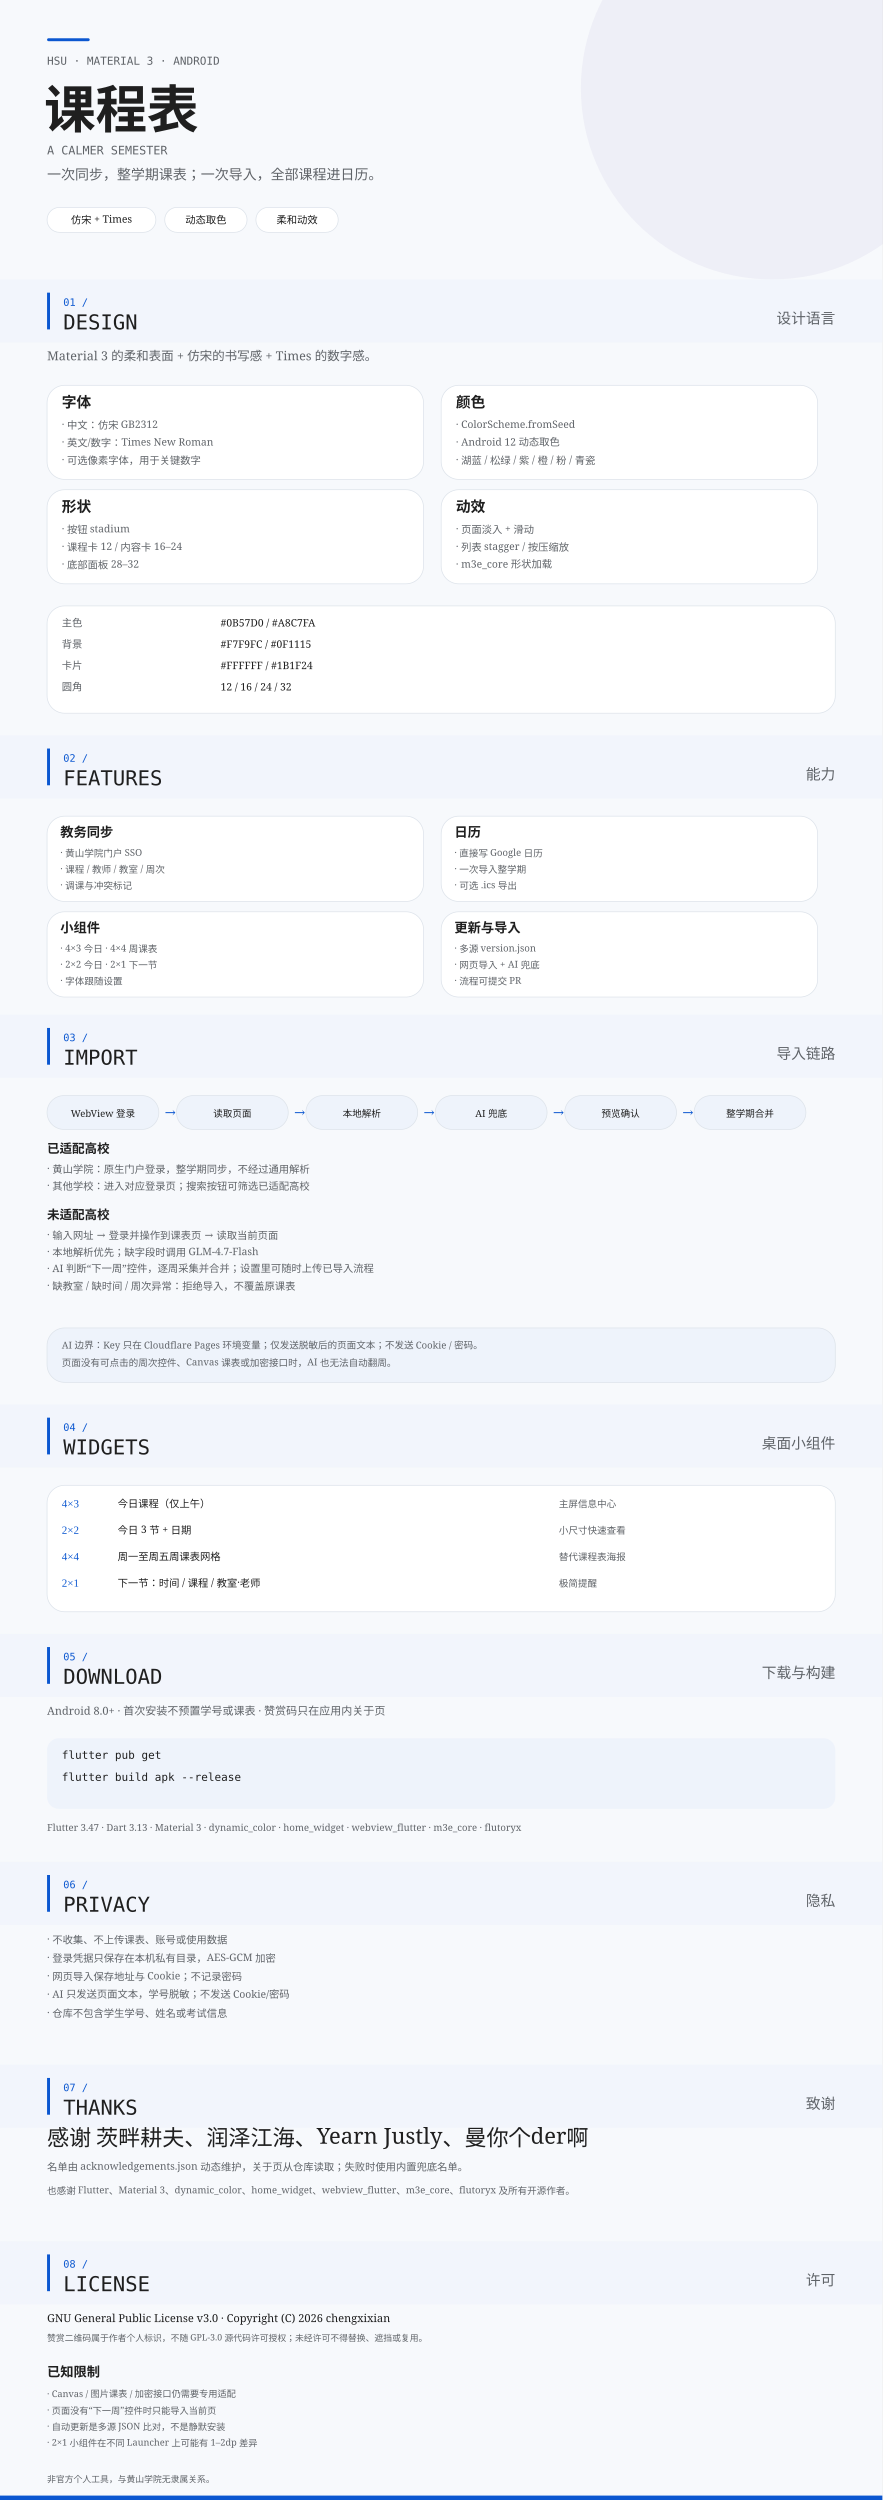
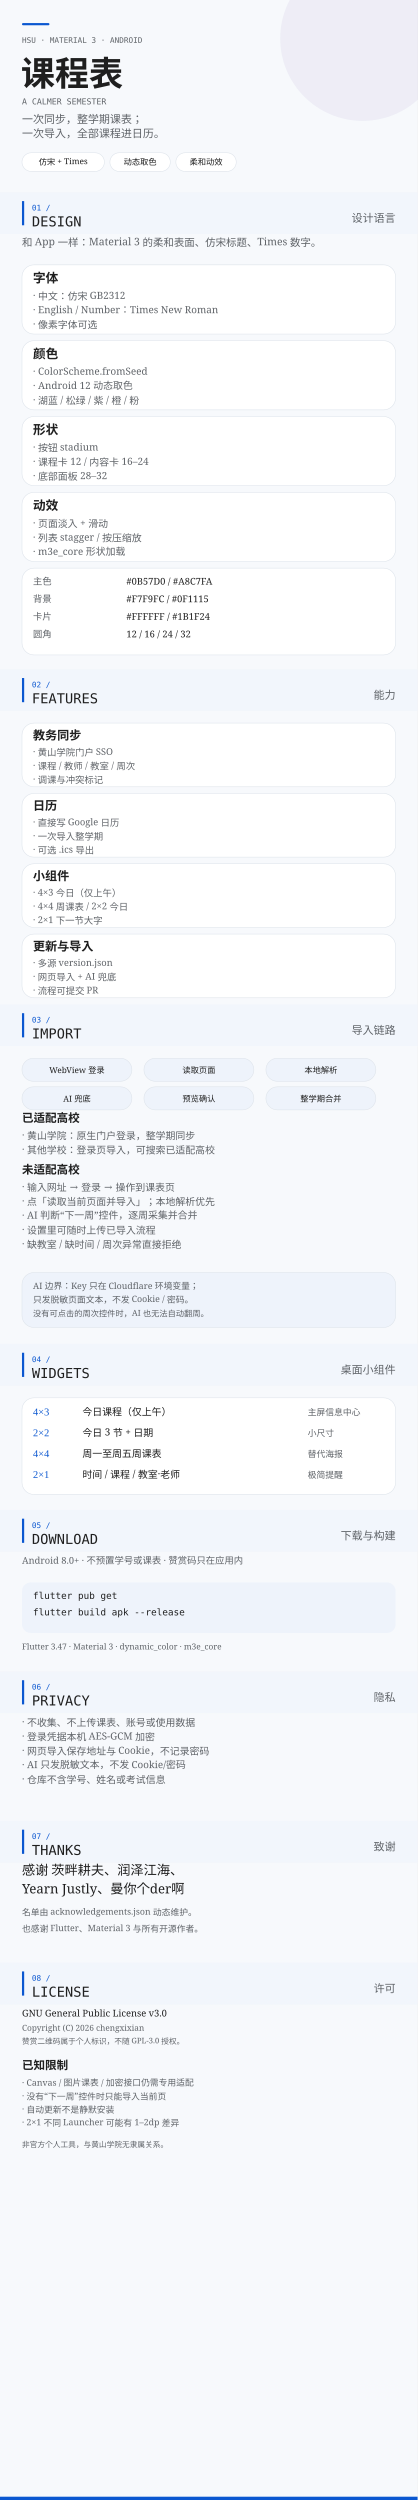
- <svg xmlns="http://www.w3.org/2000/svg" width="1200" height="3400" viewBox="0 0 1200 3400">
-   <rect width="1200" height="3400" fill="#F7F9FC" />
-   <circle cx="1050" cy="120" r="260" fill="#6750A4" opacity=".06" />
-   <rect x="64" y="52" width="58" height="4" rx="2" fill="#0B57D0" />
-   <text x="64" y="88" fill="#5F6368" font-family="ui-monospace, Menlo, monospace" font-size="15" font-weight="" text-anchor="start">HSU · MATERIAL 3 · ANDROID</text>
-   <text x="60" y="174" fill="#1F1F1F" font-family="FangSong, 'Noto Serif SC', 'Songti SC', serif" font-size="70" font-weight="700" text-anchor="start">课程表</text>
-   <text x="64" y="210" fill="#5F6368" font-family="ui-monospace, Menlo, monospace" font-size="16" font-weight="" text-anchor="start">A CALMER SEMESTER</text>
-   <text x="64" y="244" fill="#5F6368" font-family="FangSong, 'Noto Serif SC', 'Songti SC', serif" font-size="19" font-weight="" text-anchor="start">一次同步，整学期课表；一次导入，全部课程进日历。</text>
-   <rect x="64" y="282" width="148" height="34" rx="17" fill="#FFFFFF" stroke="#DDE3EA" />
-   <text x="138.0" y="304" fill="#1F1F1F" font-family="FangSong, 'Noto Serif SC', 'Songti SC', serif" font-size="14" font-weight="" text-anchor="middle">仿宋 + Times</text>
-   <rect x="224" y="282" width="112" height="34" rx="17" fill="#FFFFFF" stroke="#DDE3EA" />
-   <text x="280.0" y="304" fill="#1F1F1F" font-family="FangSong, 'Noto Serif SC', 'Songti SC', serif" font-size="14" font-weight="" text-anchor="middle">动态取色</text>
-   <rect x="348" y="282" width="112" height="34" rx="17" fill="#FFFFFF" stroke="#DDE3EA" />
-   <text x="404.0" y="304" fill="#1F1F1F" font-family="FangSong, 'Noto Serif SC', 'Songti SC', serif" font-size="14" font-weight="" text-anchor="middle">柔和动效</text>
-   <rect x="0" y="380" width="1200" height="86" fill="#EEF3FB" opacity=".55" />
-   <rect x="64" y="398" width="4" height="50" fill="#0B57D0" />
-   <text x="86" y="416" fill="#0B57D0" font-family="ui-monospace, Menlo, monospace" font-size="14" font-weight="" text-anchor="start">01 /</text>
-   <text x="86" y="448" fill="#1F1F1F" font-family="ui-monospace, Menlo, monospace" font-size="28" font-weight="" text-anchor="start">DESIGN</text>
-   <text x="1136" y="440" fill="#5F6368" font-family="FangSong, 'Noto Serif SC', 'Songti SC', serif" font-size="20" font-weight="" text-anchor="end">设计语言</text>
-   <text x="64" y="490" fill="#5F6368" font-family="FangSong, 'Noto Serif SC', 'Songti SC', serif" font-size="17" font-weight="" text-anchor="start">Material 3 的柔和表面 + 仿宋的书写感 + Times 的数字感。</text>
-   <rect x="64" y="524" width="512" height="128" rx="24" fill="#FFFFFF" stroke="#DDE3EA" />
-   <text x="84" y="554" fill="#1F1F1F" font-family="FangSong, 'Noto Serif SC', 'Songti SC', serif" font-size="20" font-weight="700" text-anchor="start">字体</text>
-   <text x="84" y="582" fill="#5F6368" font-family="FangSong, 'Noto Serif SC', 'Songti SC', serif" font-size="14" font-weight="" text-anchor="start">· 中文：仿宋 GB2312</text>
-   <text x="84" y="606" fill="#5F6368" font-family="FangSong, 'Noto Serif SC', 'Songti SC', serif" font-size="14" font-weight="" text-anchor="start">· 英文/数字：Times New Roman</text>
-   <text x="84" y="630" fill="#5F6368" font-family="FangSong, 'Noto Serif SC', 'Songti SC', serif" font-size="14" font-weight="" text-anchor="start">· 可选像素字体，用于关键数字</text>
-   <rect x="600" y="524" width="512" height="128" rx="24" fill="#FFFFFF" stroke="#DDE3EA" />
-   <text x="620" y="554" fill="#1F1F1F" font-family="FangSong, 'Noto Serif SC', 'Songti SC', serif" font-size="20" font-weight="700" text-anchor="start">颜色</text>
-   <text x="620" y="582" fill="#5F6368" font-family="FangSong, 'Noto Serif SC', 'Songti SC', serif" font-size="14" font-weight="" text-anchor="start">· ColorScheme.fromSeed</text>
-   <text x="620" y="606" fill="#5F6368" font-family="FangSong, 'Noto Serif SC', 'Songti SC', serif" font-size="14" font-weight="" text-anchor="start">· Android 12 动态取色</text>
-   <text x="620" y="630" fill="#5F6368" font-family="FangSong, 'Noto Serif SC', 'Songti SC', serif" font-size="14" font-weight="" text-anchor="start">· 湖蓝 / 松绿 / 紫 / 橙 / 粉 / 青瓷</text>
-   <rect x="64" y="666" width="512" height="128" rx="24" fill="#FFFFFF" stroke="#DDE3EA" />
-   <text x="84" y="696" fill="#1F1F1F" font-family="FangSong, 'Noto Serif SC', 'Songti SC', serif" font-size="20" font-weight="700" text-anchor="start">形状</text>
-   <text x="84" y="724" fill="#5F6368" font-family="FangSong, 'Noto Serif SC', 'Songti SC', serif" font-size="14" font-weight="" text-anchor="start">· 按钮 stadium</text>
-   <text x="84" y="748" fill="#5F6368" font-family="FangSong, 'Noto Serif SC', 'Songti SC', serif" font-size="14" font-weight="" text-anchor="start">· 课程卡 12 / 内容卡 16–24</text>
-   <text x="84" y="772" fill="#5F6368" font-family="FangSong, 'Noto Serif SC', 'Songti SC', serif" font-size="14" font-weight="" text-anchor="start">· 底部面板 28–32</text>
-   <rect x="600" y="666" width="512" height="128" rx="24" fill="#FFFFFF" stroke="#DDE3EA" />
-   <text x="620" y="696" fill="#1F1F1F" font-family="FangSong, 'Noto Serif SC', 'Songti SC', serif" font-size="20" font-weight="700" text-anchor="start">动效</text>
-   <text x="620" y="724" fill="#5F6368" font-family="FangSong, 'Noto Serif SC', 'Songti SC', serif" font-size="14" font-weight="" text-anchor="start">· 页面淡入 + 滑动</text>
-   <text x="620" y="748" fill="#5F6368" font-family="FangSong, 'Noto Serif SC', 'Songti SC', serif" font-size="14" font-weight="" text-anchor="start">· 列表 stagger / 按压缩放</text>
-   <text x="620" y="772" fill="#5F6368" font-family="FangSong, 'Noto Serif SC', 'Songti SC', serif" font-size="14" font-weight="" text-anchor="start">· m3e_core 形状加载</text>
-   <rect x="64" y="824" width="1072" height="146" rx="24" fill="#FFFFFF" stroke="#DDE3EA" />
-   <text x="84" y="852" fill="#5F6368" font-family="FangSong, 'Noto Serif SC', 'Songti SC', serif" font-size="14" font-weight="" text-anchor="start">主色</text>
-   <text x="300" y="852" fill="#1F1F1F" font-family="FangSong, 'Noto Serif SC', 'Songti SC', serif" font-size="14" font-weight="" text-anchor="start">#0B57D0 / #A8C7FA</text>
-   <text x="84" y="881" fill="#5F6368" font-family="FangSong, 'Noto Serif SC', 'Songti SC', serif" font-size="14" font-weight="" text-anchor="start">背景</text>
-   <text x="300" y="881" fill="#1F1F1F" font-family="FangSong, 'Noto Serif SC', 'Songti SC', serif" font-size="14" font-weight="" text-anchor="start">#F7F9FC / #0F1115</text>
-   <text x="84" y="910" fill="#5F6368" font-family="FangSong, 'Noto Serif SC', 'Songti SC', serif" font-size="14" font-weight="" text-anchor="start">卡片</text>
-   <text x="300" y="910" fill="#1F1F1F" font-family="FangSong, 'Noto Serif SC', 'Songti SC', serif" font-size="14" font-weight="" text-anchor="start">#FFFFFF / #1B1F24</text>
-   <text x="84" y="939" fill="#5F6368" font-family="FangSong, 'Noto Serif SC', 'Songti SC', serif" font-size="14" font-weight="" text-anchor="start">圆角</text>
-   <text x="300" y="939" fill="#1F1F1F" font-family="FangSong, 'Noto Serif SC', 'Songti SC', serif" font-size="14" font-weight="" text-anchor="start">12 / 16 / 24 / 32</text>
-   <rect x="0" y="1000" width="1200" height="86" fill="#EEF3FB" opacity=".55" />
-   <rect x="64" y="1018" width="4" height="50" fill="#0B57D0" />
-   <text x="86" y="1036" fill="#0B57D0" font-family="ui-monospace, Menlo, monospace" font-size="14" font-weight="" text-anchor="start">02 /</text>
-   <text x="86" y="1068" fill="#1F1F1F" font-family="ui-monospace, Menlo, monospace" font-size="28" font-weight="" text-anchor="start">FEATURES</text>
-   <text x="1136" y="1060" fill="#5F6368" font-family="FangSong, 'Noto Serif SC', 'Songti SC', serif" font-size="20" font-weight="" text-anchor="end">能力</text>
-   <rect x="64" y="1110" width="512" height="116" rx="24" fill="#FFFFFF" stroke="#DDE3EA" />
-   <text x="82" y="1138" fill="#1F1F1F" font-family="FangSong, 'Noto Serif SC', 'Songti SC', serif" font-size="18" font-weight="700" text-anchor="start">教务同步</text>
-   <text x="82" y="1164" fill="#5F6368" font-family="FangSong, 'Noto Serif SC', 'Songti SC', serif" font-size="13" font-weight="" text-anchor="start">· 黄山学院门户 SSO</text>
-   <text x="82" y="1186" fill="#5F6368" font-family="FangSong, 'Noto Serif SC', 'Songti SC', serif" font-size="13" font-weight="" text-anchor="start">· 课程 / 教师 / 教室 / 周次</text>
-   <text x="82" y="1208" fill="#5F6368" font-family="FangSong, 'Noto Serif SC', 'Songti SC', serif" font-size="13" font-weight="" text-anchor="start">· 调课与冲突标记</text>
-   <rect x="600" y="1110" width="512" height="116" rx="24" fill="#FFFFFF" stroke="#DDE3EA" />
-   <text x="618" y="1138" fill="#1F1F1F" font-family="FangSong, 'Noto Serif SC', 'Songti SC', serif" font-size="18" font-weight="700" text-anchor="start">日历</text>
-   <text x="618" y="1164" fill="#5F6368" font-family="FangSong, 'Noto Serif SC', 'Songti SC', serif" font-size="13" font-weight="" text-anchor="start">· 直接写 Google 日历</text>
-   <text x="618" y="1186" fill="#5F6368" font-family="FangSong, 'Noto Serif SC', 'Songti SC', serif" font-size="13" font-weight="" text-anchor="start">· 一次导入整学期</text>
-   <text x="618" y="1208" fill="#5F6368" font-family="FangSong, 'Noto Serif SC', 'Songti SC', serif" font-size="13" font-weight="" text-anchor="start">· 可选 .ics 导出</text>
-   <rect x="64" y="1240" width="512" height="116" rx="24" fill="#FFFFFF" stroke="#DDE3EA" />
-   <text x="82" y="1268" fill="#1F1F1F" font-family="FangSong, 'Noto Serif SC', 'Songti SC', serif" font-size="18" font-weight="700" text-anchor="start">小组件</text>
-   <text x="82" y="1294" fill="#5F6368" font-family="FangSong, 'Noto Serif SC', 'Songti SC', serif" font-size="13" font-weight="" text-anchor="start">· 4×3 今日 · 4×4 周课表</text>
-   <text x="82" y="1316" fill="#5F6368" font-family="FangSong, 'Noto Serif SC', 'Songti SC', serif" font-size="13" font-weight="" text-anchor="start">· 2×2 今日 · 2×1 下一节</text>
-   <text x="82" y="1338" fill="#5F6368" font-family="FangSong, 'Noto Serif SC', 'Songti SC', serif" font-size="13" font-weight="" text-anchor="start">· 字体跟随设置</text>
-   <rect x="600" y="1240" width="512" height="116" rx="24" fill="#FFFFFF" stroke="#DDE3EA" />
-   <text x="618" y="1268" fill="#1F1F1F" font-family="FangSong, 'Noto Serif SC', 'Songti SC', serif" font-size="18" font-weight="700" text-anchor="start">更新与导入</text>
-   <text x="618" y="1294" fill="#5F6368" font-family="FangSong, 'Noto Serif SC', 'Songti SC', serif" font-size="13" font-weight="" text-anchor="start">· 多源 version.json</text>
-   <text x="618" y="1316" fill="#5F6368" font-family="FangSong, 'Noto Serif SC', 'Songti SC', serif" font-size="13" font-weight="" text-anchor="start">· 网页导入 + AI 兜底</text>
-   <text x="618" y="1338" fill="#5F6368" font-family="FangSong, 'Noto Serif SC', 'Songti SC', serif" font-size="13" font-weight="" text-anchor="start">· 流程可提交 PR</text>
-   <rect x="0" y="1380" width="1200" height="86" fill="#EEF3FB" opacity=".55" />
-   <rect x="64" y="1398" width="4" height="50" fill="#0B57D0" />
-   <text x="86" y="1416" fill="#0B57D0" font-family="ui-monospace, Menlo, monospace" font-size="14" font-weight="" text-anchor="start">03 /</text>
-   <text x="86" y="1448" fill="#1F1F1F" font-family="ui-monospace, Menlo, monospace" font-size="28" font-weight="" text-anchor="start">IMPORT</text>
-   <text x="1136" y="1440" fill="#5F6368" font-family="FangSong, 'Noto Serif SC', 'Songti SC', serif" font-size="20" font-weight="" text-anchor="end">导入链路</text>
-   <rect x="64" y="1490" width="152" height="46" rx="23" fill="#EEF3FB" stroke="#DDE3EA" />
-   <text x="140" y="1519" fill="#1F1F1F" font-family="FangSong, 'Noto Serif SC', 'Songti SC', serif" font-size="13" font-weight="" text-anchor="middle">WebView 登录</text>
-   <text x="224" y="1519" fill="#0B57D0" font-family="FangSong, 'Noto Serif SC', 'Songti SC', serif" font-size="18" font-weight="" text-anchor="start">→</text>
-   <rect x="240" y="1490" width="152" height="46" rx="23" fill="#EEF3FB" stroke="#DDE3EA" />
-   <text x="316" y="1519" fill="#1F1F1F" font-family="FangSong, 'Noto Serif SC', 'Songti SC', serif" font-size="13" font-weight="" text-anchor="middle">读取页面</text>
-   <text x="400" y="1519" fill="#0B57D0" font-family="FangSong, 'Noto Serif SC', 'Songti SC', serif" font-size="18" font-weight="" text-anchor="start">→</text>
-   <rect x="416" y="1490" width="152" height="46" rx="23" fill="#EEF3FB" stroke="#DDE3EA" />
-   <text x="492" y="1519" fill="#1F1F1F" font-family="FangSong, 'Noto Serif SC', 'Songti SC', serif" font-size="13" font-weight="" text-anchor="middle">本地解析</text>
-   <text x="576" y="1519" fill="#0B57D0" font-family="FangSong, 'Noto Serif SC', 'Songti SC', serif" font-size="18" font-weight="" text-anchor="start">→</text>
-   <rect x="592" y="1490" width="152" height="46" rx="23" fill="#EEF3FB" stroke="#DDE3EA" />
-   <text x="668" y="1519" fill="#1F1F1F" font-family="FangSong, 'Noto Serif SC', 'Songti SC', serif" font-size="13" font-weight="" text-anchor="middle">AI 兜底</text>
-   <text x="752" y="1519" fill="#0B57D0" font-family="FangSong, 'Noto Serif SC', 'Songti SC', serif" font-size="18" font-weight="" text-anchor="start">→</text>
-   <rect x="768" y="1490" width="152" height="46" rx="23" fill="#EEF3FB" stroke="#DDE3EA" />
-   <text x="844" y="1519" fill="#1F1F1F" font-family="FangSong, 'Noto Serif SC', 'Songti SC', serif" font-size="13" font-weight="" text-anchor="middle">预览确认</text>
-   <text x="928" y="1519" fill="#0B57D0" font-family="FangSong, 'Noto Serif SC', 'Songti SC', serif" font-size="18" font-weight="" text-anchor="start">→</text>
-   <rect x="944" y="1490" width="152" height="46" rx="23" fill="#EEF3FB" stroke="#DDE3EA" />
-   <text x="1020" y="1519" fill="#1F1F1F" font-family="FangSong, 'Noto Serif SC', 'Songti SC', serif" font-size="13" font-weight="" text-anchor="middle">整学期合并</text>
-   <text x="64" y="1568" fill="#1F1F1F" font-family="FangSong, 'Noto Serif SC', 'Songti SC', serif" font-size="17" font-weight="700" text-anchor="start">已适配高校</text>
-   <text x="64" y="1594" fill="#5F6368" font-family="FangSong, 'Noto Serif SC', 'Songti SC', serif" font-size="14" font-weight="" text-anchor="start">· 黄山学院：原生门户登录，整学期同步，不经过通用解析</text>
-   <text x="64" y="1617" fill="#5F6368" font-family="FangSong, 'Noto Serif SC', 'Songti SC', serif" font-size="14" font-weight="" text-anchor="start">· 其他学校：进入对应登录页；搜索按钮可筛选已适配高校</text>
-   <text x="64" y="1658" fill="#1F1F1F" font-family="FangSong, 'Noto Serif SC', 'Songti SC', serif" font-size="17" font-weight="700" text-anchor="start">未适配高校</text>
-   <text x="64" y="1684" fill="#5F6368" font-family="FangSong, 'Noto Serif SC', 'Songti SC', serif" font-size="14" font-weight="" text-anchor="start">· 输入网址 → 登录并操作到课表页 → 读取当前页面</text>
-   <text x="64" y="1707" fill="#5F6368" font-family="FangSong, 'Noto Serif SC', 'Songti SC', serif" font-size="14" font-weight="" text-anchor="start">· 本地解析优先；缺字段时调用 GLM-4.7-Flash</text>
-   <text x="64" y="1730" fill="#5F6368" font-family="FangSong, 'Noto Serif SC', 'Songti SC', serif" font-size="14" font-weight="" text-anchor="start">· AI 判断“下一周”控件，逐周采集并合并；设置里可随时上传已导入流程</text>
-   <text x="64" y="1753" fill="#5F6368" font-family="FangSong, 'Noto Serif SC', 'Songti SC', serif" font-size="14" font-weight="" text-anchor="start">· 缺教室 / 缺时间 / 周次异常：拒绝导入，不覆盖原课表</text>
-   <rect x="64" y="1806" width="1072" height="74" rx="24" fill="#EEF3FB" stroke="#DDE3EA" />
-   <text x="84" y="1834" fill="#5F6368" font-family="FangSong, 'Noto Serif SC', 'Songti SC', serif" font-size="13" font-weight="" text-anchor="start">AI 边界：Key 只在 Cloudflare Pages 环境变量；仅发送脱敏后的页面文本；不发送 Cookie / 密码。</text>
-   <text x="84" y="1858" fill="#5F6368" font-family="FangSong, 'Noto Serif SC', 'Songti SC', serif" font-size="13" font-weight="" text-anchor="start">页面没有可点击的周次控件、Canvas 课表或加密接口时，AI 也无法自动翻周。</text>
-   <rect x="0" y="1910" width="1200" height="86" fill="#EEF3FB" opacity=".55" />
-   <rect x="64" y="1928" width="4" height="50" fill="#0B57D0" />
-   <text x="86" y="1946" fill="#0B57D0" font-family="ui-monospace, Menlo, monospace" font-size="14" font-weight="" text-anchor="start">04 /</text>
-   <text x="86" y="1978" fill="#1F1F1F" font-family="ui-monospace, Menlo, monospace" font-size="28" font-weight="" text-anchor="start">WIDGETS</text>
-   <text x="1136" y="1970" fill="#5F6368" font-family="FangSong, 'Noto Serif SC', 'Songti SC', serif" font-size="20" font-weight="" text-anchor="end">桌面小组件</text>
-   <rect x="64" y="2020" width="1072" height="172" rx="24" fill="#FFFFFF" stroke="#DDE3EA" />
-   <text x="84" y="2050" fill="#0B57D0" font-family="Times New Roman, serif" font-size="15" font-weight="" text-anchor="start">4×3</text>
-   <text x="160" y="2050" fill="#1F1F1F" font-family="FangSong, 'Noto Serif SC', 'Songti SC', serif" font-size="14" font-weight="" text-anchor="start">今日课程（仅上午）</text>
-   <text x="760" y="2050" fill="#5F6368" font-family="FangSong, 'Noto Serif SC', 'Songti SC', serif" font-size="13" font-weight="" text-anchor="start">主屏信息中心</text>
-   <text x="84" y="2086" fill="#0B57D0" font-family="Times New Roman, serif" font-size="15" font-weight="" text-anchor="start">2×2</text>
-   <text x="160" y="2086" fill="#1F1F1F" font-family="FangSong, 'Noto Serif SC', 'Songti SC', serif" font-size="14" font-weight="" text-anchor="start">今日 3 节 + 日期</text>
-   <text x="760" y="2086" fill="#5F6368" font-family="FangSong, 'Noto Serif SC', 'Songti SC', serif" font-size="13" font-weight="" text-anchor="start">小尺寸快速查看</text>
-   <text x="84" y="2122" fill="#0B57D0" font-family="Times New Roman, serif" font-size="15" font-weight="" text-anchor="start">4×4</text>
-   <text x="160" y="2122" fill="#1F1F1F" font-family="FangSong, 'Noto Serif SC', 'Songti SC', serif" font-size="14" font-weight="" text-anchor="start">周一至周五周课表网格</text>
-   <text x="760" y="2122" fill="#5F6368" font-family="FangSong, 'Noto Serif SC', 'Songti SC', serif" font-size="13" font-weight="" text-anchor="start">替代课程表海报</text>
-   <text x="84" y="2158" fill="#0B57D0" font-family="Times New Roman, serif" font-size="15" font-weight="" text-anchor="start">2×1</text>
-   <text x="160" y="2158" fill="#1F1F1F" font-family="FangSong, 'Noto Serif SC', 'Songti SC', serif" font-size="14" font-weight="" text-anchor="start">下一节：时间 / 课程 / 教室·老师</text>
-   <text x="760" y="2158" fill="#5F6368" font-family="FangSong, 'Noto Serif SC', 'Songti SC', serif" font-size="13" font-weight="" text-anchor="start">极简提醒</text>
-   <rect x="0" y="2222" width="1200" height="86" fill="#EEF3FB" opacity=".55" />
-   <rect x="64" y="2240" width="4" height="50" fill="#0B57D0" />
-   <text x="86" y="2258" fill="#0B57D0" font-family="ui-monospace, Menlo, monospace" font-size="14" font-weight="" text-anchor="start">05 /</text>
-   <text x="86" y="2290" fill="#1F1F1F" font-family="ui-monospace, Menlo, monospace" font-size="28" font-weight="" text-anchor="start">DOWNLOAD</text>
-   <text x="1136" y="2282" fill="#5F6368" font-family="FangSong, 'Noto Serif SC', 'Songti SC', serif" font-size="20" font-weight="" text-anchor="end">下载与构建</text>
-   <text x="64" y="2332" fill="#5F6368" font-family="FangSong, 'Noto Serif SC', 'Songti SC', serif" font-size="15" font-weight="" text-anchor="start">Android 8.0+ · 首次安装不预置学号或课表 · 赞赏码只在应用内关于页</text>
-   <rect x="64" y="2364" width="1072" height="96" rx="16" fill="#EEF3FB" />
-   <text x="84" y="2392" fill="#1F1F1F" font-family="ui-monospace, Menlo, monospace" font-size="15" font-weight="" text-anchor="start">flutter pub get</text>
-   <text x="84" y="2422" fill="#1F1F1F" font-family="ui-monospace, Menlo, monospace" font-size="15" font-weight="" text-anchor="start">flutter build apk --release</text>
-   <text x="64" y="2490" fill="#5F6368" font-family="FangSong, 'Noto Serif SC', 'Songti SC', serif" font-size="13" font-weight="" text-anchor="start">Flutter 3.47 · Dart 3.13 · Material 3 · dynamic_color · home_widget · webview_flutter · m3e_core · flutoryx</text>
-   <rect x="0" y="2532" width="1200" height="86" fill="#EEF3FB" opacity=".55" />
-   <rect x="64" y="2550" width="4" height="50" fill="#0B57D0" />
-   <text x="86" y="2568" fill="#0B57D0" font-family="ui-monospace, Menlo, monospace" font-size="14" font-weight="" text-anchor="start">06 /</text>
-   <text x="86" y="2600" fill="#1F1F1F" font-family="ui-monospace, Menlo, monospace" font-size="28" font-weight="" text-anchor="start">PRIVACY</text>
-   <text x="1136" y="2592" fill="#5F6368" font-family="FangSong, 'Noto Serif SC', 'Songti SC', serif" font-size="20" font-weight="" text-anchor="end">隐私</text>
-   <text x="64" y="2642" fill="#5F6368" font-family="FangSong, 'Noto Serif SC', 'Songti SC', serif" font-size="14" font-weight="" text-anchor="start">· 不收集、不上传课表、账号或使用数据</text>
-   <text x="64" y="2667" fill="#5F6368" font-family="FangSong, 'Noto Serif SC', 'Songti SC', serif" font-size="14" font-weight="" text-anchor="start">· 登录凭据只保存在本机私有目录，AES-GCM 加密</text>
-   <text x="64" y="2692" fill="#5F6368" font-family="FangSong, 'Noto Serif SC', 'Songti SC', serif" font-size="14" font-weight="" text-anchor="start">· 网页导入保存地址与 Cookie；不记录密码</text>
-   <text x="64" y="2717" fill="#5F6368" font-family="FangSong, 'Noto Serif SC', 'Songti SC', serif" font-size="14" font-weight="" text-anchor="start">· AI 只发送页面文本，学号脱敏；不发送 Cookie/密码</text>
-   <text x="64" y="2742" fill="#5F6368" font-family="FangSong, 'Noto Serif SC', 'Songti SC', serif" font-size="14" font-weight="" text-anchor="start">· 仓库不包含学生学号、姓名或考试信息</text>
-   <rect x="0" y="2808" width="1200" height="86" fill="#EEF3FB" opacity=".55" />
-   <rect x="64" y="2826" width="4" height="50" fill="#0B57D0" />
-   <text x="86" y="2844" fill="#0B57D0" font-family="ui-monospace, Menlo, monospace" font-size="14" font-weight="" text-anchor="start">07 /</text>
-   <text x="86" y="2876" fill="#1F1F1F" font-family="ui-monospace, Menlo, monospace" font-size="28" font-weight="" text-anchor="start">THANKS</text>
-   <text x="1136" y="2868" fill="#5F6368" font-family="FangSong, 'Noto Serif SC', 'Songti SC', serif" font-size="20" font-weight="" text-anchor="end">致谢</text>
-   <text x="64" y="2918" fill="#1F1F1F" font-family="FangSong, 'Noto Serif SC', 'Songti SC', serif" font-size="30" font-weight="" text-anchor="start">感谢 茨畔耕夫、润泽江海、Yearn Justly、曼你个der啊</text>
-   <text x="64" y="2952" fill="#5F6368" font-family="FangSong, 'Noto Serif SC', 'Songti SC', serif" font-size="14" font-weight="" text-anchor="start">名单由 acknowledgements.json 动态维护，关于页从仓库读取；失败时使用内置兜底名单。</text>
-   <text x="64" y="2984" fill="#5F6368" font-family="FangSong, 'Noto Serif SC', 'Songti SC', serif" font-size="13" font-weight="" text-anchor="start">也感谢 Flutter、Material 3、dynamic_color、home_widget、webview_flutter、m3e_core、flutoryx 及所有开源作者。</text>
-   <rect x="0" y="3048" width="1200" height="86" fill="#EEF3FB" opacity=".55" />
-   <rect x="64" y="3066" width="4" height="50" fill="#0B57D0" />
-   <text x="86" y="3084" fill="#0B57D0" font-family="ui-monospace, Menlo, monospace" font-size="14" font-weight="" text-anchor="start">08 /</text>
-   <text x="86" y="3116" fill="#1F1F1F" font-family="ui-monospace, Menlo, monospace" font-size="28" font-weight="" text-anchor="start">LICENSE</text>
-   <text x="1136" y="3108" fill="#5F6368" font-family="FangSong, 'Noto Serif SC', 'Songti SC', serif" font-size="20" font-weight="" text-anchor="end">许可</text>
-   <text x="64" y="3158" fill="#1F1F1F" font-family="FangSong, 'Noto Serif SC', 'Songti SC', serif" font-size="15" font-weight="" text-anchor="start">GNU General Public License v3.0 · Copyright (C) 2026 chengxixian</text>
-   <text x="64" y="3184" fill="#5F6368" font-family="FangSong, 'Noto Serif SC', 'Songti SC', serif" font-size="12" font-weight="" text-anchor="start">赞赏二维码属于作者个人标识，不随 GPL-3.0 源代码许可授权；未经许可不得替换、遮挡或复用。</text>
-   <text x="64" y="3232" fill="#1F1F1F" font-family="FangSong, 'Noto Serif SC', 'Songti SC', serif" font-size="18" font-weight="700" text-anchor="start">已知限制</text>
-   <text x="64" y="3260" fill="#5F6368" font-family="FangSong, 'Noto Serif SC', 'Songti SC', serif" font-size="12.5" font-weight="" text-anchor="start">· Canvas / 图片课表 / 加密接口仍需要专用适配</text>
-   <text x="64" y="3282" fill="#5F6368" font-family="FangSong, 'Noto Serif SC', 'Songti SC', serif" font-size="12.5" font-weight="" text-anchor="start">· 页面没有“下一周”控件时只能导入当前页</text>
-   <text x="64" y="3304" fill="#5F6368" font-family="FangSong, 'Noto Serif SC', 'Songti SC', serif" font-size="12.5" font-weight="" text-anchor="start">· 自动更新是多源 JSON 比对，不是静默安装</text>
-   <text x="64" y="3326" fill="#5F6368" font-family="FangSong, 'Noto Serif SC', 'Songti SC', serif" font-size="12.5" font-weight="" text-anchor="start">· 2×1 小组件在不同 Launcher 上可能有 1–2dp 差异</text>
-   <text x="64" y="3376" fill="#5F6368" font-family="FangSong, 'Noto Serif SC', 'Songti SC', serif" font-size="12" font-weight="" text-anchor="start">非官方个人工具，与黄山学院无隶属关系。</text>
-   <rect x="0" y="3394" width="1200" height="6" fill="#0B57D0" />
+ <svg xmlns="http://www.w3.org/2000/svg" width="760" height="4550" viewBox="0 0 760 4550">
+   <rect width="760" height="4550" fill="#F7F9FC" />
+   <circle cx="660" cy="70" r="150" fill="#6750A4" opacity=".07" />
+   <rect x="40" y="42" width="50" height="4" rx="2" fill="#0B57D0" />
+   <text x="40" y="78" fill="#5F6368" font-family="ui-monospace, Menlo, monospace" font-size="14" font-weight="" text-anchor="start">HSU · MATERIAL 3 · ANDROID</text>
+   <text x="38" y="156" fill="#1F1F1F" font-family="FangSong, 'Noto Serif SC', 'Songti SC', serif" font-size="62" font-weight="700" text-anchor="start">课程表</text>
+   <text x="40" y="190" fill="#5F6368" font-family="ui-monospace, Menlo, monospace" font-size="15" font-weight="" text-anchor="start">A CALMER SEMESTER</text>
+   <text x="40" y="224" fill="#5F6368" font-family="FangSong, 'Noto Serif SC', 'Songti SC', serif" font-size="20" font-weight="" text-anchor="start">一次同步，整学期课表；</text>
+   <text x="40" y="250" fill="#5F6368" font-family="FangSong, 'Noto Serif SC', 'Songti SC', serif" font-size="20" font-weight="" text-anchor="start">一次导入，全部课程进日历。</text>
+   <rect x="40" y="278" width="150" height="34" rx="17" fill="#FFFFFF" stroke="#DDE3EA" />
+   <text x="115.0" y="300" fill="#1F1F1F" font-family="FangSong, 'Noto Serif SC', 'Songti SC', serif" font-size="15" font-weight="" text-anchor="middle">仿宋 + Times</text>
+   <rect x="200" y="278" width="110" height="34" rx="17" fill="#FFFFFF" stroke="#DDE3EA" />
+   <text x="255.0" y="300" fill="#1F1F1F" font-family="FangSong, 'Noto Serif SC', 'Songti SC', serif" font-size="15" font-weight="" text-anchor="middle">动态取色</text>
+   <rect x="320" y="278" width="110" height="34" rx="17" fill="#FFFFFF" stroke="#DDE3EA" />
+   <text x="375.0" y="300" fill="#1F1F1F" font-family="FangSong, 'Noto Serif SC', 'Songti SC', serif" font-size="15" font-weight="" text-anchor="middle">柔和动效</text>
+   <rect x="0" y="350" width="760" height="76" fill="#EEF3FB" opacity=".6" />
+   <rect x="40" y="366" width="4" height="44" fill="#0B57D0" />
+   <text x="58" y="383" fill="#0B57D0" font-family="ui-monospace, Menlo, monospace" font-size="14" font-weight="" text-anchor="start">01 /</text>
+   <text x="58" y="412" fill="#1F1F1F" font-family="ui-monospace, Menlo, monospace" font-size="25" font-weight="" text-anchor="start">DESIGN</text>
+   <text x="720" y="404" fill="#5F6368" font-family="FangSong, 'Noto Serif SC', 'Songti SC', serif" font-size="20" font-weight="" text-anchor="end">设计语言</text>
+   <text x="40" y="448" fill="#5F6368" font-family="FangSong, 'Noto Serif SC', 'Songti SC', serif" font-size="19" font-weight="" text-anchor="start">和 App 一样：Material 3 的柔和表面、仿宋标题、Times 数字。</text>
+   <rect x="40" y="482" width="680" height="126" rx="22" fill="#FFFFFF" stroke="#DDE3EA" />
+   <text x="60" y="514" fill="#1F1F1F" font-family="FangSong, 'Noto Serif SC', 'Songti SC', serif" font-size="23" font-weight="700" text-anchor="start">字体</text>
+   <text x="60" y="544" fill="#5F6368" font-family="FangSong, 'Noto Serif SC', 'Songti SC', serif" font-size="18" font-weight="" text-anchor="start">· 中文：仿宋 GB2312</text>
+   <text x="60" y="570" fill="#5F6368" font-family="FangSong, 'Noto Serif SC', 'Songti SC', serif" font-size="18" font-weight="" text-anchor="start">· English / Number：Times New Roman</text>
+   <text x="60" y="596" fill="#5F6368" font-family="FangSong, 'Noto Serif SC', 'Songti SC', serif" font-size="18" font-weight="" text-anchor="start">· 像素字体可选</text>
+   <rect x="40" y="620" width="680" height="126" rx="22" fill="#FFFFFF" stroke="#DDE3EA" />
+   <text x="60" y="652" fill="#1F1F1F" font-family="FangSong, 'Noto Serif SC', 'Songti SC', serif" font-size="23" font-weight="700" text-anchor="start">颜色</text>
+   <text x="60" y="682" fill="#5F6368" font-family="FangSong, 'Noto Serif SC', 'Songti SC', serif" font-size="18" font-weight="" text-anchor="start">· ColorScheme.fromSeed</text>
+   <text x="60" y="708" fill="#5F6368" font-family="FangSong, 'Noto Serif SC', 'Songti SC', serif" font-size="18" font-weight="" text-anchor="start">· Android 12 动态取色</text>
+   <text x="60" y="734" fill="#5F6368" font-family="FangSong, 'Noto Serif SC', 'Songti SC', serif" font-size="18" font-weight="" text-anchor="start">· 湖蓝 / 松绿 / 紫 / 橙 / 粉</text>
+   <rect x="40" y="758" width="680" height="126" rx="22" fill="#FFFFFF" stroke="#DDE3EA" />
+   <text x="60" y="790" fill="#1F1F1F" font-family="FangSong, 'Noto Serif SC', 'Songti SC', serif" font-size="23" font-weight="700" text-anchor="start">形状</text>
+   <text x="60" y="820" fill="#5F6368" font-family="FangSong, 'Noto Serif SC', 'Songti SC', serif" font-size="18" font-weight="" text-anchor="start">· 按钮 stadium</text>
+   <text x="60" y="846" fill="#5F6368" font-family="FangSong, 'Noto Serif SC', 'Songti SC', serif" font-size="18" font-weight="" text-anchor="start">· 课程卡 12 / 内容卡 16–24</text>
+   <text x="60" y="872" fill="#5F6368" font-family="FangSong, 'Noto Serif SC', 'Songti SC', serif" font-size="18" font-weight="" text-anchor="start">· 底部面板 28–32</text>
+   <rect x="40" y="896" width="680" height="126" rx="22" fill="#FFFFFF" stroke="#DDE3EA" />
+   <text x="60" y="928" fill="#1F1F1F" font-family="FangSong, 'Noto Serif SC', 'Songti SC', serif" font-size="23" font-weight="700" text-anchor="start">动效</text>
+   <text x="60" y="958" fill="#5F6368" font-family="FangSong, 'Noto Serif SC', 'Songti SC', serif" font-size="18" font-weight="" text-anchor="start">· 页面淡入 + 滑动</text>
+   <text x="60" y="984" fill="#5F6368" font-family="FangSong, 'Noto Serif SC', 'Songti SC', serif" font-size="18" font-weight="" text-anchor="start">· 列表 stagger / 按压缩放</text>
+   <text x="60" y="1010" fill="#5F6368" font-family="FangSong, 'Noto Serif SC', 'Songti SC', serif" font-size="18" font-weight="" text-anchor="start">· m3e_core 形状加载</text>
+   <rect x="40" y="1034" width="680" height="158" rx="22" fill="#FFFFFF" stroke="#DDE3EA" />
+   <text x="60" y="1064" fill="#5F6368" font-family="FangSong, 'Noto Serif SC', 'Songti SC', serif" font-size="17" font-weight="" text-anchor="start">主色</text>
+   <text x="230" y="1064" fill="#1F1F1F" font-family="FangSong, 'Noto Serif SC', 'Songti SC', serif" font-size="17" font-weight="" text-anchor="start">#0B57D0 / #A8C7FA</text>
+   <text x="60" y="1096" fill="#5F6368" font-family="FangSong, 'Noto Serif SC', 'Songti SC', serif" font-size="17" font-weight="" text-anchor="start">背景</text>
+   <text x="230" y="1096" fill="#1F1F1F" font-family="FangSong, 'Noto Serif SC', 'Songti SC', serif" font-size="17" font-weight="" text-anchor="start">#F7F9FC / #0F1115</text>
+   <text x="60" y="1128" fill="#5F6368" font-family="FangSong, 'Noto Serif SC', 'Songti SC', serif" font-size="17" font-weight="" text-anchor="start">卡片</text>
+   <text x="230" y="1128" fill="#1F1F1F" font-family="FangSong, 'Noto Serif SC', 'Songti SC', serif" font-size="17" font-weight="" text-anchor="start">#FFFFFF / #1B1F24</text>
+   <text x="60" y="1160" fill="#5F6368" font-family="FangSong, 'Noto Serif SC', 'Songti SC', serif" font-size="17" font-weight="" text-anchor="start">圆角</text>
+   <text x="230" y="1160" fill="#1F1F1F" font-family="FangSong, 'Noto Serif SC', 'Songti SC', serif" font-size="17" font-weight="" text-anchor="start">12 / 16 / 24 / 32</text>
+   <rect x="0" y="1218" width="760" height="76" fill="#EEF3FB" opacity=".6" />
+   <rect x="40" y="1234" width="4" height="44" fill="#0B57D0" />
+   <text x="58" y="1251" fill="#0B57D0" font-family="ui-monospace, Menlo, monospace" font-size="14" font-weight="" text-anchor="start">02 /</text>
+   <text x="58" y="1280" fill="#1F1F1F" font-family="ui-monospace, Menlo, monospace" font-size="25" font-weight="" text-anchor="start">FEATURES</text>
+   <text x="720" y="1272" fill="#5F6368" font-family="FangSong, 'Noto Serif SC', 'Songti SC', serif" font-size="20" font-weight="" text-anchor="end">能力</text>
+   <rect x="40" y="1316" width="680" height="116" rx="22" fill="#FFFFFF" stroke="#DDE3EA" />
+   <text x="60" y="1346" fill="#1F1F1F" font-family="FangSong, 'Noto Serif SC', 'Songti SC', serif" font-size="22" font-weight="700" text-anchor="start">教务同步</text>
+   <text x="60" y="1374" fill="#5F6368" font-family="FangSong, 'Noto Serif SC', 'Songti SC', serif" font-size="17" font-weight="" text-anchor="start">· 黄山学院门户 SSO</text>
+   <text x="60" y="1399" fill="#5F6368" font-family="FangSong, 'Noto Serif SC', 'Songti SC', serif" font-size="17" font-weight="" text-anchor="start">· 课程 / 教师 / 教室 / 周次</text>
+   <text x="60" y="1424" fill="#5F6368" font-family="FangSong, 'Noto Serif SC', 'Songti SC', serif" font-size="17" font-weight="" text-anchor="start">· 调课与冲突标记</text>
+   <rect x="40" y="1444" width="680" height="116" rx="22" fill="#FFFFFF" stroke="#DDE3EA" />
+   <text x="60" y="1474" fill="#1F1F1F" font-family="FangSong, 'Noto Serif SC', 'Songti SC', serif" font-size="22" font-weight="700" text-anchor="start">日历</text>
+   <text x="60" y="1502" fill="#5F6368" font-family="FangSong, 'Noto Serif SC', 'Songti SC', serif" font-size="17" font-weight="" text-anchor="start">· 直接写 Google 日历</text>
+   <text x="60" y="1527" fill="#5F6368" font-family="FangSong, 'Noto Serif SC', 'Songti SC', serif" font-size="17" font-weight="" text-anchor="start">· 一次导入整学期</text>
+   <text x="60" y="1552" fill="#5F6368" font-family="FangSong, 'Noto Serif SC', 'Songti SC', serif" font-size="17" font-weight="" text-anchor="start">· 可选 .ics 导出</text>
+   <rect x="40" y="1572" width="680" height="116" rx="22" fill="#FFFFFF" stroke="#DDE3EA" />
+   <text x="60" y="1602" fill="#1F1F1F" font-family="FangSong, 'Noto Serif SC', 'Songti SC', serif" font-size="22" font-weight="700" text-anchor="start">小组件</text>
+   <text x="60" y="1630" fill="#5F6368" font-family="FangSong, 'Noto Serif SC', 'Songti SC', serif" font-size="17" font-weight="" text-anchor="start">· 4×3 今日（仅上午）</text>
+   <text x="60" y="1655" fill="#5F6368" font-family="FangSong, 'Noto Serif SC', 'Songti SC', serif" font-size="17" font-weight="" text-anchor="start">· 4×4 周课表 / 2×2 今日</text>
+   <text x="60" y="1680" fill="#5F6368" font-family="FangSong, 'Noto Serif SC', 'Songti SC', serif" font-size="17" font-weight="" text-anchor="start">· 2×1 下一节大字</text>
+   <rect x="40" y="1700" width="680" height="116" rx="22" fill="#FFFFFF" stroke="#DDE3EA" />
+   <text x="60" y="1730" fill="#1F1F1F" font-family="FangSong, 'Noto Serif SC', 'Songti SC', serif" font-size="22" font-weight="700" text-anchor="start">更新与导入</text>
+   <text x="60" y="1758" fill="#5F6368" font-family="FangSong, 'Noto Serif SC', 'Songti SC', serif" font-size="17" font-weight="" text-anchor="start">· 多源 version.json</text>
+   <text x="60" y="1783" fill="#5F6368" font-family="FangSong, 'Noto Serif SC', 'Songti SC', serif" font-size="17" font-weight="" text-anchor="start">· 网页导入 + AI 兜底</text>
+   <text x="60" y="1808" fill="#5F6368" font-family="FangSong, 'Noto Serif SC', 'Songti SC', serif" font-size="17" font-weight="" text-anchor="start">· 流程可提交 PR</text>
+   <rect x="0" y="1828" width="760" height="76" fill="#EEF3FB" opacity=".6" />
+   <rect x="40" y="1844" width="4" height="44" fill="#0B57D0" />
+   <text x="58" y="1861" fill="#0B57D0" font-family="ui-monospace, Menlo, monospace" font-size="14" font-weight="" text-anchor="start">03 /</text>
+   <text x="58" y="1890" fill="#1F1F1F" font-family="ui-monospace, Menlo, monospace" font-size="25" font-weight="" text-anchor="start">IMPORT</text>
+   <text x="720" y="1882" fill="#5F6368" font-family="FangSong, 'Noto Serif SC', 'Songti SC', serif" font-size="20" font-weight="" text-anchor="end">导入链路</text>
+   <rect x="40" y="1926" width="200" height="42" rx="21" fill="#EEF3FB" stroke="#DDE3EA" />
+   <text x="140" y="1953" fill="#1F1F1F" font-family="FangSong, 'Noto Serif SC', 'Songti SC', serif" font-size="15" font-weight="" text-anchor="middle">WebView 登录</text>
+   <rect x="262" y="1926" width="200" height="42" rx="21" fill="#EEF3FB" stroke="#DDE3EA" />
+   <text x="362" y="1953" fill="#1F1F1F" font-family="FangSong, 'Noto Serif SC', 'Songti SC', serif" font-size="15" font-weight="" text-anchor="middle">读取页面</text>
+   <rect x="484" y="1926" width="200" height="42" rx="21" fill="#EEF3FB" stroke="#DDE3EA" />
+   <text x="584" y="1953" fill="#1F1F1F" font-family="FangSong, 'Noto Serif SC', 'Songti SC', serif" font-size="15" font-weight="" text-anchor="middle">本地解析</text>
+   <rect x="40" y="1978" width="200" height="42" rx="21" fill="#EEF3FB" stroke="#DDE3EA" />
+   <text x="140" y="2005" fill="#1F1F1F" font-family="FangSong, 'Noto Serif SC', 'Songti SC', serif" font-size="15" font-weight="" text-anchor="middle">AI 兜底</text>
+   <rect x="262" y="1978" width="200" height="42" rx="21" fill="#EEF3FB" stroke="#DDE3EA" />
+   <text x="362" y="2005" fill="#1F1F1F" font-family="FangSong, 'Noto Serif SC', 'Songti SC', serif" font-size="15" font-weight="" text-anchor="middle">预览确认</text>
+   <rect x="484" y="1978" width="200" height="42" rx="21" fill="#EEF3FB" stroke="#DDE3EA" />
+   <text x="584" y="2005" fill="#1F1F1F" font-family="FangSong, 'Noto Serif SC', 'Songti SC', serif" font-size="15" font-weight="" text-anchor="middle">整学期合并</text>
+   <text x="40" y="2042" fill="#1F1F1F" font-family="FangSong, 'Noto Serif SC', 'Songti SC', serif" font-size="21" font-weight="700" text-anchor="start">已适配高校</text>
+   <text x="40" y="2072" fill="#5F6368" font-family="FangSong, 'Noto Serif SC', 'Songti SC', serif" font-size="18" font-weight="" text-anchor="start">· 黄山学院：原生门户登录，整学期同步</text>
+   <text x="40" y="2098" fill="#5F6368" font-family="FangSong, 'Noto Serif SC', 'Songti SC', serif" font-size="18" font-weight="" text-anchor="start">· 其他学校：登录页导入，可搜索已适配高校</text>
+   <text x="40" y="2136" fill="#1F1F1F" font-family="FangSong, 'Noto Serif SC', 'Songti SC', serif" font-size="21" font-weight="700" text-anchor="start">未适配高校</text>
+   <text x="40" y="2166" fill="#5F6368" font-family="FangSong, 'Noto Serif SC', 'Songti SC', serif" font-size="18" font-weight="" text-anchor="start">· 输入网址 → 登录 → 操作到课表页</text>
+   <text x="40" y="2192" fill="#5F6368" font-family="FangSong, 'Noto Serif SC', 'Songti SC', serif" font-size="18" font-weight="" text-anchor="start">· 点「读取当前页面并导入」；本地解析优先</text>
+   <text x="40" y="2218" fill="#5F6368" font-family="FangSong, 'Noto Serif SC', 'Songti SC', serif" font-size="18" font-weight="" text-anchor="start">· AI 判断“下一周”控件，逐周采集并合并</text>
+   <text x="40" y="2244" fill="#5F6368" font-family="FangSong, 'Noto Serif SC', 'Songti SC', serif" font-size="18" font-weight="" text-anchor="start">· 设置里可随时上传已导入流程</text>
+   <text x="40" y="2270" fill="#5F6368" font-family="FangSong, 'Noto Serif SC', 'Songti SC', serif" font-size="18" font-weight="" text-anchor="start">· 缺教室 / 缺时间 / 周次异常直接拒绝</text>
+   <rect x="40" y="2316" width="680" height="100" rx="22" fill="#EEF3FB" stroke="#DDE3EA" />
+   <text x="60" y="2346" fill="#5F6368" font-family="FangSong, 'Noto Serif SC', 'Songti SC', serif" font-size="16" font-weight="" text-anchor="start">AI 边界：Key 只在 Cloudflare 环境变量；</text>
+   <text x="60" y="2371" fill="#5F6368" font-family="FangSong, 'Noto Serif SC', 'Songti SC', serif" font-size="16" font-weight="" text-anchor="start">只发脱敏页面文本，不发 Cookie / 密码。</text>
+   <text x="60" y="2396" fill="#5F6368" font-family="FangSong, 'Noto Serif SC', 'Songti SC', serif" font-size="15" font-weight="" text-anchor="start">没有可点击的周次控件时，AI 也无法自动翻周。</text>
+   <rect x="0" y="2446" width="760" height="76" fill="#EEF3FB" opacity=".6" />
+   <rect x="40" y="2462" width="4" height="44" fill="#0B57D0" />
+   <text x="58" y="2479" fill="#0B57D0" font-family="ui-monospace, Menlo, monospace" font-size="14" font-weight="" text-anchor="start">04 /</text>
+   <text x="58" y="2508" fill="#1F1F1F" font-family="ui-monospace, Menlo, monospace" font-size="25" font-weight="" text-anchor="start">WIDGETS</text>
+   <text x="720" y="2500" fill="#5F6368" font-family="FangSong, 'Noto Serif SC', 'Songti SC', serif" font-size="20" font-weight="" text-anchor="end">桌面小组件</text>
+   <rect x="40" y="2544" width="680" height="176" rx="22" fill="#FFFFFF" stroke="#DDE3EA" />
+   <text x="60" y="2576" fill="#0B57D0" font-family="Times New Roman, serif" font-size="19" font-weight="" text-anchor="start">4×3</text>
+   <text x="150" y="2576" fill="#1F1F1F" font-family="FangSong, 'Noto Serif SC', 'Songti SC', serif" font-size="18" font-weight="" text-anchor="start">今日课程（仅上午）</text>
+   <text x="560" y="2576" fill="#5F6368" font-family="FangSong, 'Noto Serif SC', 'Songti SC', serif" font-size="16" font-weight="" text-anchor="start">主屏信息中心</text>
+   <text x="60" y="2614" fill="#0B57D0" font-family="Times New Roman, serif" font-size="19" font-weight="" text-anchor="start">2×2</text>
+   <text x="150" y="2614" fill="#1F1F1F" font-family="FangSong, 'Noto Serif SC', 'Songti SC', serif" font-size="18" font-weight="" text-anchor="start">今日 3 节 + 日期</text>
+   <text x="560" y="2614" fill="#5F6368" font-family="FangSong, 'Noto Serif SC', 'Songti SC', serif" font-size="16" font-weight="" text-anchor="start">小尺寸</text>
+   <text x="60" y="2652" fill="#0B57D0" font-family="Times New Roman, serif" font-size="19" font-weight="" text-anchor="start">4×4</text>
+   <text x="150" y="2652" fill="#1F1F1F" font-family="FangSong, 'Noto Serif SC', 'Songti SC', serif" font-size="18" font-weight="" text-anchor="start">周一至周五周课表</text>
+   <text x="560" y="2652" fill="#5F6368" font-family="FangSong, 'Noto Serif SC', 'Songti SC', serif" font-size="16" font-weight="" text-anchor="start">替代海报</text>
+   <text x="60" y="2690" fill="#0B57D0" font-family="Times New Roman, serif" font-size="19" font-weight="" text-anchor="start">2×1</text>
+   <text x="150" y="2690" fill="#1F1F1F" font-family="FangSong, 'Noto Serif SC', 'Songti SC', serif" font-size="18" font-weight="" text-anchor="start">时间 / 课程 / 教室·老师</text>
+   <text x="560" y="2690" fill="#5F6368" font-family="FangSong, 'Noto Serif SC', 'Songti SC', serif" font-size="16" font-weight="" text-anchor="start">极简提醒</text>
+   <rect x="0" y="2748" width="760" height="76" fill="#EEF3FB" opacity=".6" />
+   <rect x="40" y="2764" width="4" height="44" fill="#0B57D0" />
+   <text x="58" y="2781" fill="#0B57D0" font-family="ui-monospace, Menlo, monospace" font-size="14" font-weight="" text-anchor="start">05 /</text>
+   <text x="58" y="2810" fill="#1F1F1F" font-family="ui-monospace, Menlo, monospace" font-size="25" font-weight="" text-anchor="start">DOWNLOAD</text>
+   <text x="720" y="2802" fill="#5F6368" font-family="FangSong, 'Noto Serif SC', 'Songti SC', serif" font-size="20" font-weight="" text-anchor="end">下载与构建</text>
+   <text x="40" y="2846" fill="#5F6368" font-family="FangSong, 'Noto Serif SC', 'Songti SC', serif" font-size="17" font-weight="" text-anchor="start">Android 8.0+ · 不预置学号或课表 · 赞赏码只在应用内</text>
+   <rect x="40" y="2880" width="680" height="92" rx="16" fill="#EEF3FB" />
+   <text x="60" y="2910" fill="#1F1F1F" font-family="ui-monospace, Menlo, monospace" font-size="17" font-weight="" text-anchor="start">flutter pub get</text>
+   <text x="60" y="2940" fill="#1F1F1F" font-family="ui-monospace, Menlo, monospace" font-size="17" font-weight="" text-anchor="start">flutter build apk --release</text>
+   <text x="40" y="3002" fill="#5F6368" font-family="FangSong, 'Noto Serif SC', 'Songti SC', serif" font-size="15" font-weight="" text-anchor="start">Flutter 3.47 · Material 3 · dynamic_color · m3e_core</text>
+   <rect x="0" y="3042" width="760" height="76" fill="#EEF3FB" opacity=".6" />
+   <rect x="40" y="3058" width="4" height="44" fill="#0B57D0" />
+   <text x="58" y="3075" fill="#0B57D0" font-family="ui-monospace, Menlo, monospace" font-size="14" font-weight="" text-anchor="start">06 /</text>
+   <text x="58" y="3104" fill="#1F1F1F" font-family="ui-monospace, Menlo, monospace" font-size="25" font-weight="" text-anchor="start">PRIVACY</text>
+   <text x="720" y="3096" fill="#5F6368" font-family="FangSong, 'Noto Serif SC', 'Songti SC', serif" font-size="20" font-weight="" text-anchor="end">隐私</text>
+   <text x="40" y="3140" fill="#5F6368" font-family="FangSong, 'Noto Serif SC', 'Songti SC', serif" font-size="18" font-weight="" text-anchor="start">· 不收集、不上传课表、账号或使用数据</text>
+   <text x="40" y="3166" fill="#5F6368" font-family="FangSong, 'Noto Serif SC', 'Songti SC', serif" font-size="18" font-weight="" text-anchor="start">· 登录凭据本机 AES-GCM 加密</text>
+   <text x="40" y="3192" fill="#5F6368" font-family="FangSong, 'Noto Serif SC', 'Songti SC', serif" font-size="18" font-weight="" text-anchor="start">· 网页导入保存地址与 Cookie，不记录密码</text>
+   <text x="40" y="3218" fill="#5F6368" font-family="FangSong, 'Noto Serif SC', 'Songti SC', serif" font-size="18" font-weight="" text-anchor="start">· AI 只发脱敏文本，不发 Cookie/密码</text>
+   <text x="40" y="3244" fill="#5F6368" font-family="FangSong, 'Noto Serif SC', 'Songti SC', serif" font-size="18" font-weight="" text-anchor="start">· 仓库不含学号、姓名或考试信息</text>
+   <rect x="0" y="3314" width="760" height="76" fill="#EEF3FB" opacity=".6" />
+   <rect x="40" y="3330" width="4" height="44" fill="#0B57D0" />
+   <text x="58" y="3347" fill="#0B57D0" font-family="ui-monospace, Menlo, monospace" font-size="14" font-weight="" text-anchor="start">07 /</text>
+   <text x="58" y="3376" fill="#1F1F1F" font-family="ui-monospace, Menlo, monospace" font-size="25" font-weight="" text-anchor="start">THANKS</text>
+   <text x="720" y="3368" fill="#5F6368" font-family="FangSong, 'Noto Serif SC', 'Songti SC', serif" font-size="20" font-weight="" text-anchor="end">致谢</text>
+   <text x="40" y="3412" fill="#1F1F1F" font-family="FangSong, 'Noto Serif SC', 'Songti SC', serif" font-size="24" font-weight="" text-anchor="start">感谢 茨畔耕夫、润泽江海、</text>
+   <text x="40" y="3446" fill="#1F1F1F" font-family="FangSong, 'Noto Serif SC', 'Songti SC', serif" font-size="24" font-weight="" text-anchor="start">Yearn Justly、曼你个der啊</text>
+   <text x="40" y="3486" fill="#5F6368" font-family="FangSong, 'Noto Serif SC', 'Songti SC', serif" font-size="16" font-weight="" text-anchor="start">名单由 acknowledgements.json 动态维护。</text>
+   <text x="40" y="3516" fill="#5F6368" font-family="FangSong, 'Noto Serif SC', 'Songti SC', serif" font-size="16" font-weight="" text-anchor="start">也感谢 Flutter、Material 3 与所有开源作者。</text>
+   <rect x="0" y="3572" width="760" height="76" fill="#EEF3FB" opacity=".6" />
+   <rect x="40" y="3588" width="4" height="44" fill="#0B57D0" />
+   <text x="58" y="3605" fill="#0B57D0" font-family="ui-monospace, Menlo, monospace" font-size="14" font-weight="" text-anchor="start">08 /</text>
+   <text x="58" y="3634" fill="#1F1F1F" font-family="ui-monospace, Menlo, monospace" font-size="25" font-weight="" text-anchor="start">LICENSE</text>
+   <text x="720" y="3626" fill="#5F6368" font-family="FangSong, 'Noto Serif SC', 'Songti SC', serif" font-size="20" font-weight="" text-anchor="end">许可</text>
+   <text x="40" y="3670" fill="#1F1F1F" font-family="FangSong, 'Noto Serif SC', 'Songti SC', serif" font-size="17" font-weight="" text-anchor="start">GNU General Public License v3.0</text>
+   <text x="40" y="3696" fill="#5F6368" font-family="FangSong, 'Noto Serif SC', 'Songti SC', serif" font-size="15" font-weight="" text-anchor="start">Copyright (C) 2026 chengxixian</text>
+   <text x="40" y="3720" fill="#5F6368" font-family="FangSong, 'Noto Serif SC', 'Songti SC', serif" font-size="14" font-weight="" text-anchor="start">赞赏二维码属于个人标识，不随 GPL-3.0 授权。</text>
+   <text x="40" y="3766" fill="#1F1F1F" font-family="FangSong, 'Noto Serif SC', 'Songti SC', serif" font-size="21" font-weight="700" text-anchor="start">已知限制</text>
+   <text x="40" y="3796" fill="#5F6368" font-family="FangSong, 'Noto Serif SC', 'Songti SC', serif" font-size="16" font-weight="" text-anchor="start">· Canvas / 图片课表 / 加密接口仍需专用适配</text>
+   <text x="40" y="3820" fill="#5F6368" font-family="FangSong, 'Noto Serif SC', 'Songti SC', serif" font-size="16" font-weight="" text-anchor="start">· 没有“下一周”控件时只能导入当前页</text>
+   <text x="40" y="3844" fill="#5F6368" font-family="FangSong, 'Noto Serif SC', 'Songti SC', serif" font-size="16" font-weight="" text-anchor="start">· 自动更新不是静默安装</text>
+   <text x="40" y="3868" fill="#5F6368" font-family="FangSong, 'Noto Serif SC', 'Songti SC', serif" font-size="16" font-weight="" text-anchor="start">· 2×1 不同 Launcher 可能有 1–2dp 差异</text>
+   <text x="40" y="3908" fill="#5F6368" font-family="FangSong, 'Noto Serif SC', 'Songti SC', serif" font-size="14" font-weight="" text-anchor="start">非官方个人工具，与黄山学院无隶属关系。</text>
+   <rect x="0" y="4544" width="760" height="6" fill="#0B57D0" />
</svg>
